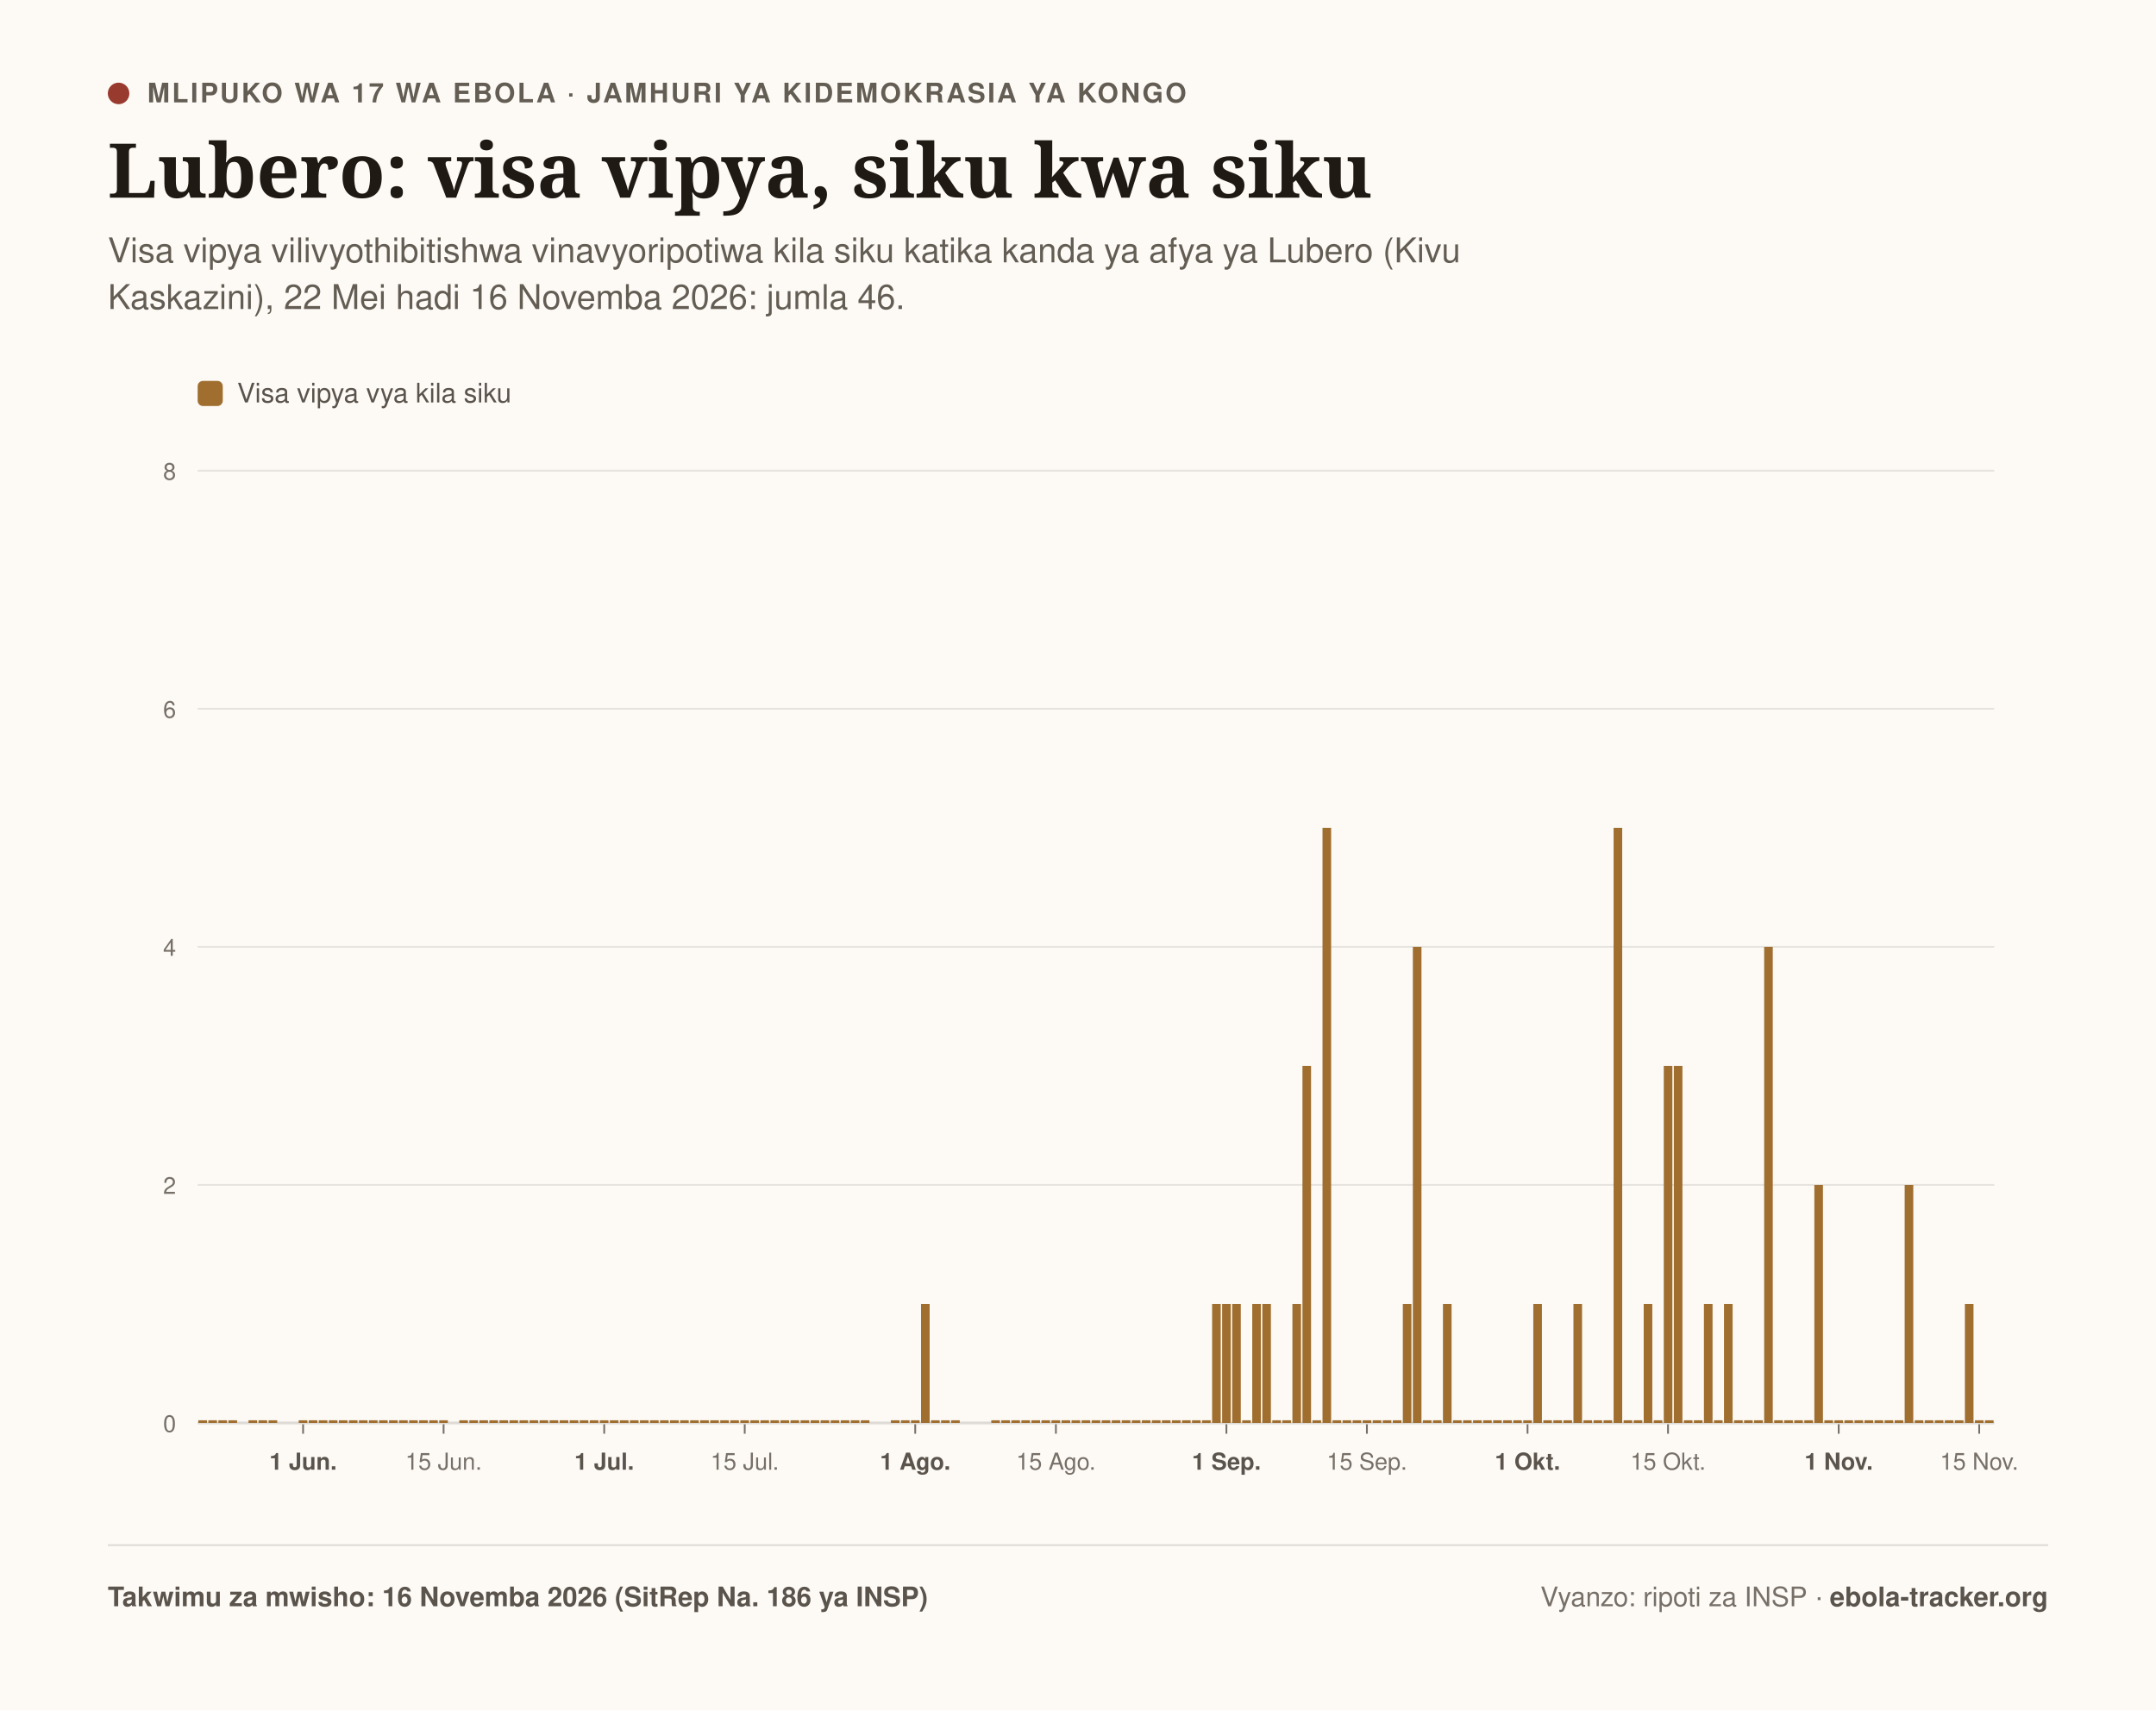
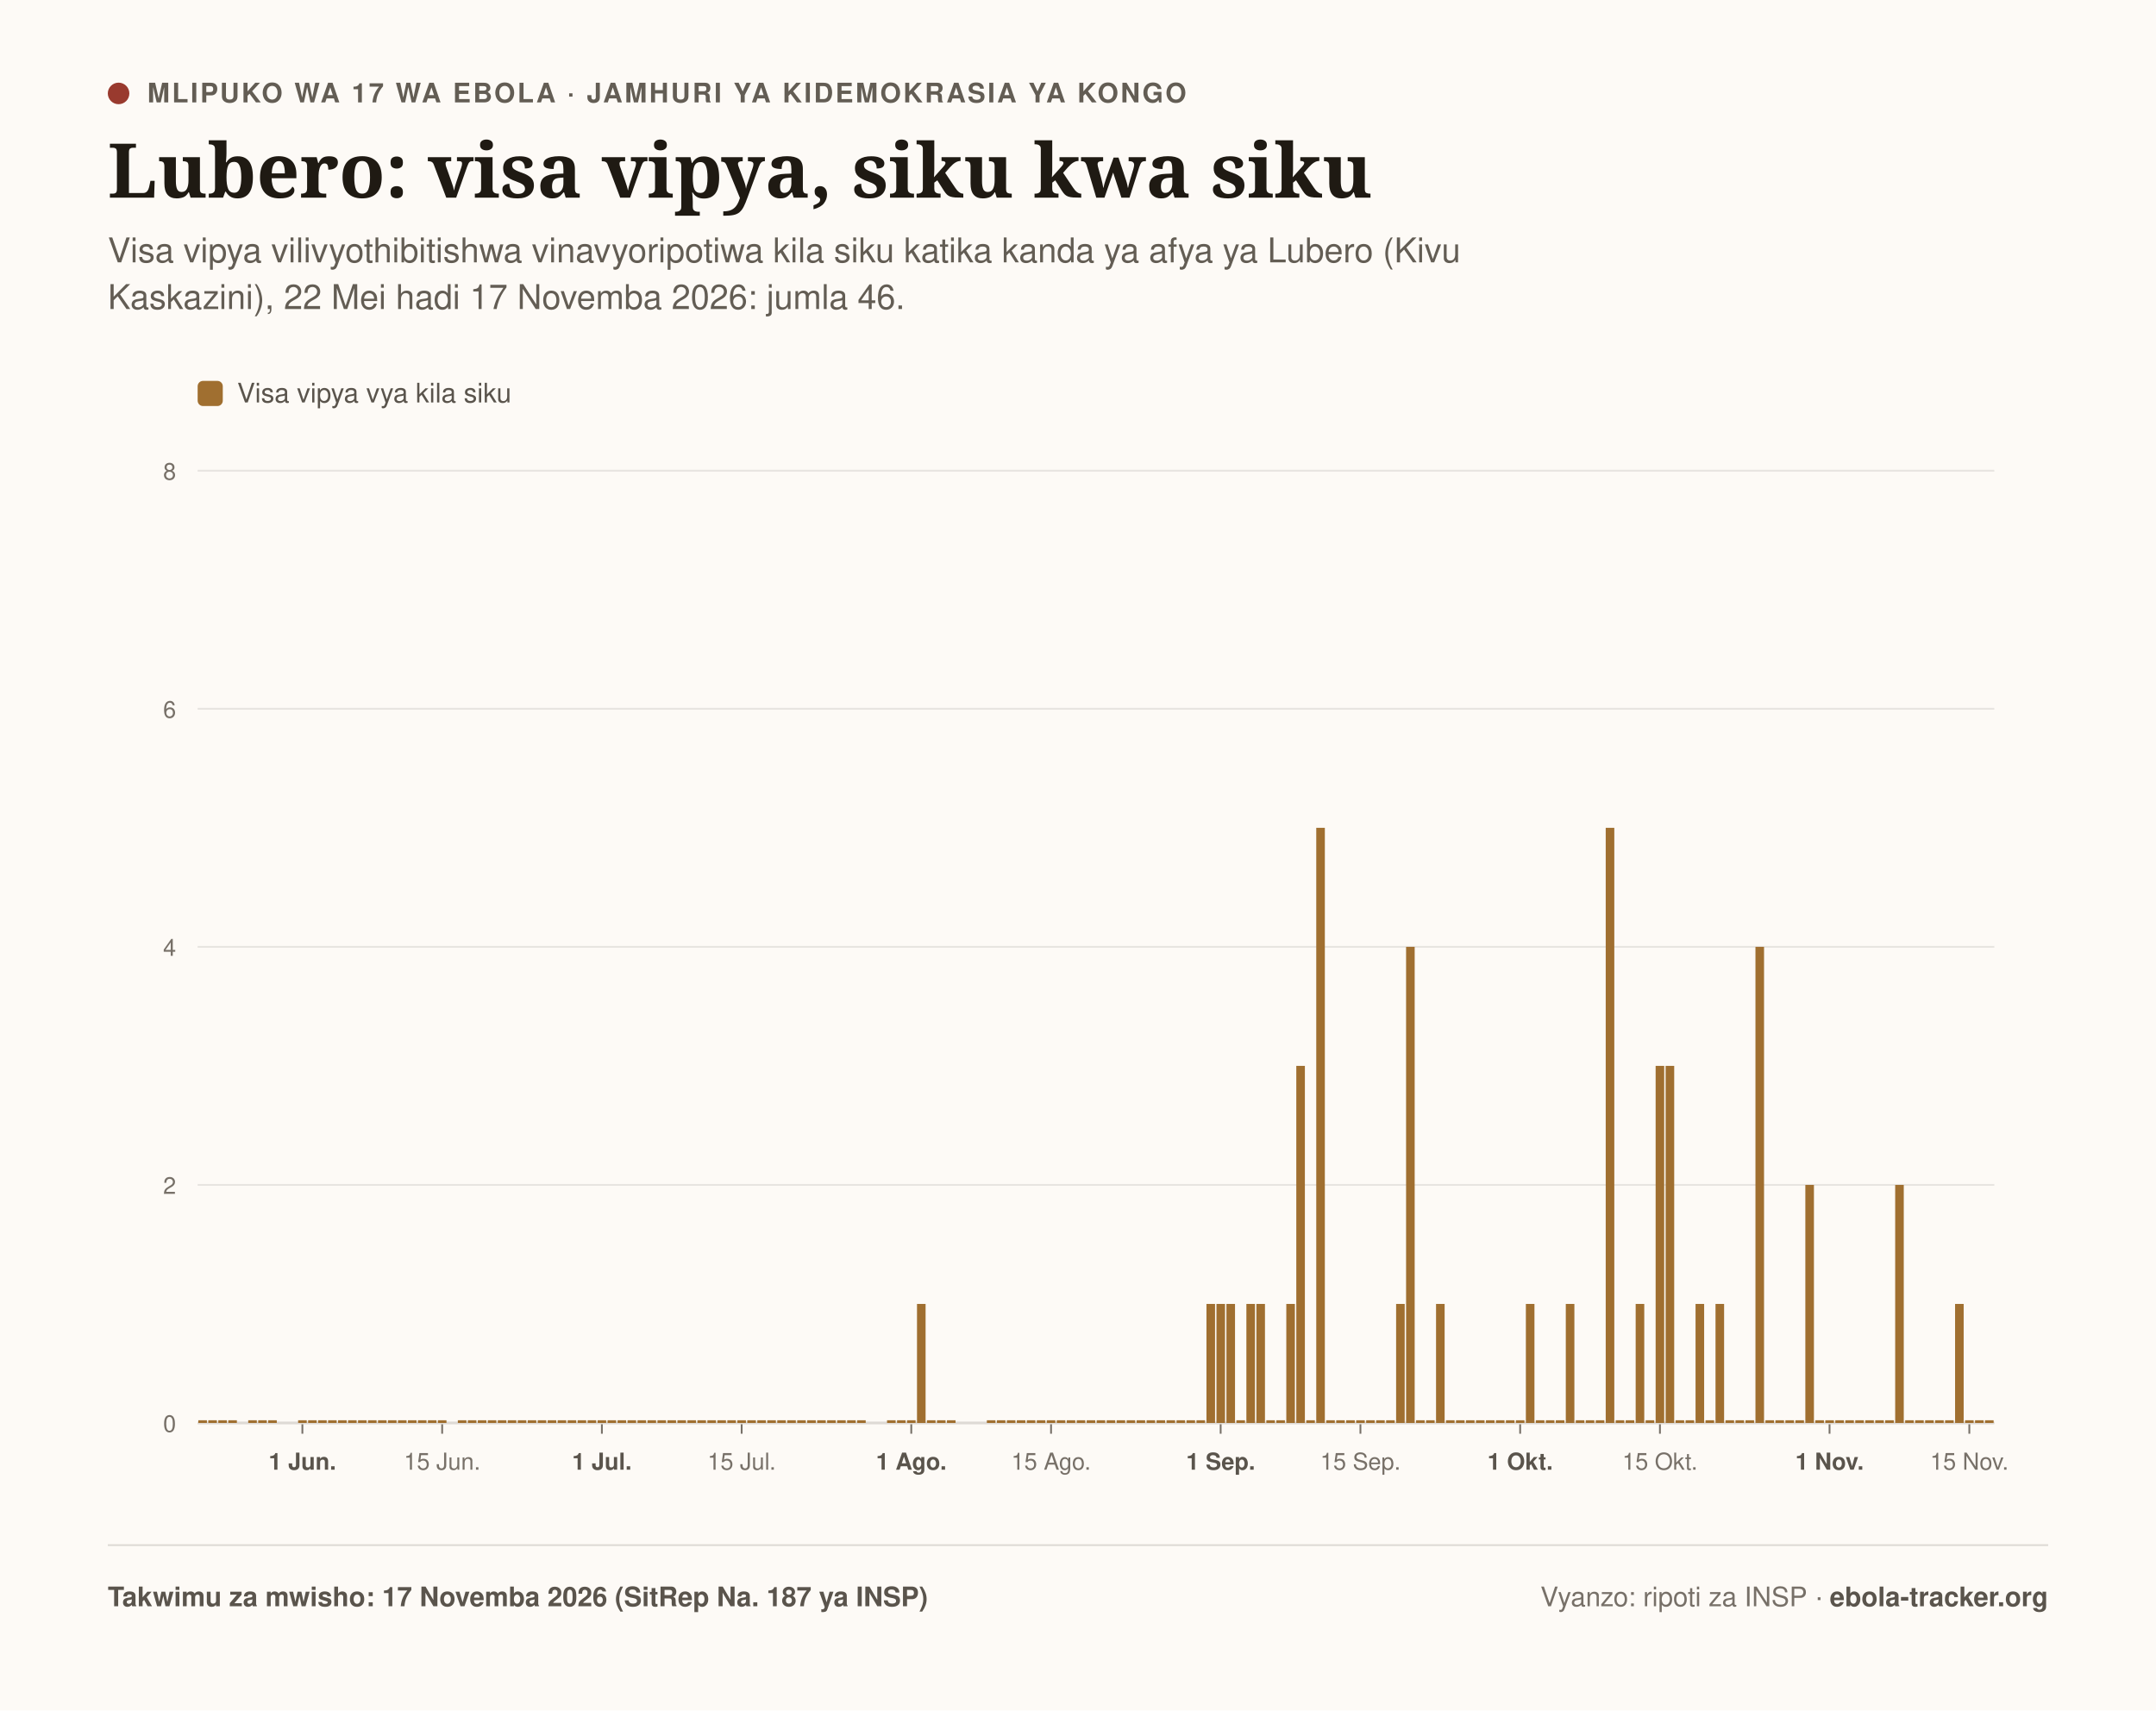
- <svg xmlns="http://www.w3.org/2000/svg" viewBox="0 0 1200 952" role="img" aria-label="Lubero: visa vipya, siku kwa siku. Visa vipya vilivyothibitishwa vinavyoripotiwa kila siku katika kanda ya afya ya Lubero (Kivu Kaskazini), 22 Mei hadi 16 Novemba 2026: jumla 46.">
+ <svg xmlns="http://www.w3.org/2000/svg" viewBox="0 0 1200 952" role="img" aria-label="Lubero: visa vipya, siku kwa siku. Visa vipya vilivyothibitishwa vinavyoripotiwa kila siku katika kanda ya afya ya Lubero (Kivu Kaskazini), 22 Mei hadi 17 Novemba 2026: jumla 46.">
  <rect width="1200" height="952" fill="#FDFAF6" />
  <circle cx="66" cy="52" r="6" fill="#993A2E" />
  <text x="82.0" y="57.0" font-family="'Public Sans',Helvetica,Arial,sans-serif" font-size="15" font-weight="700" fill="#635D54" text-anchor="start" letter-spacing=".08em">MLIPUKO WA 17 WA EBOLA · JAMHURI YA KIDEMOKRASIA YA KONGO</text>
  <text x="60.0" y="110.0" font-family="'Source Serif 4',Georgia,serif" font-size="42" font-weight="600" fill="#1F1A13" text-anchor="start">Lubero: visa vipya, siku kwa siku</text>
  <text x="60.0" y="146.0" font-family="'Public Sans',Helvetica,Arial,sans-serif" font-size="19" font-weight="400" fill="#635D54" text-anchor="start">Visa vipya vilivyothibitishwa vinavyoripotiwa kila siku katika kanda ya afya ya Lubero (Kivu</text>
-   <text x="60.0" y="172.0" font-family="'Public Sans',Helvetica,Arial,sans-serif" font-size="19" font-weight="400" fill="#635D54" text-anchor="start">Kaskazini), 22 Mei hadi 16 Novemba 2026: jumla 46.</text>
+   <text x="60.0" y="172.0" font-family="'Public Sans',Helvetica,Arial,sans-serif" font-size="19" font-weight="400" fill="#635D54" text-anchor="start">Kaskazini), 22 Mei hadi 17 Novemba 2026: jumla 46.</text>
  <rect x="110" y="212" width="14" height="14" rx="3" fill="#A06F30" />
  <text x="132.0" y="224.0" font-family="'Public Sans',Helvetica,Arial,sans-serif" font-size="15" font-weight="400" fill="#5A544C" text-anchor="start">Visa vipya vya kila siku</text>
  <line x1="110" x2="1110" y1="792.0" y2="792.0" stroke="#E7E4E0" />
  <text x="98.0" y="797.0" font-family="'Public Sans',Helvetica,Arial,sans-serif" font-size="13" font-weight="400" fill="#777068" text-anchor="end">0</text>
  <line x1="110" x2="1110" y1="659.5" y2="659.5" stroke="#E7E4E0" />
  <text x="98.0" y="664.5" font-family="'Public Sans',Helvetica,Arial,sans-serif" font-size="13" font-weight="400" fill="#777068" text-anchor="end">2</text>
  <line x1="110" x2="1110" y1="527.0" y2="527.0" stroke="#E7E4E0" />
  <text x="98.0" y="532.0" font-family="'Public Sans',Helvetica,Arial,sans-serif" font-size="13" font-weight="400" fill="#777068" text-anchor="end">4</text>
  <line x1="110" x2="1110" y1="394.5" y2="394.5" stroke="#E7E4E0" />
  <text x="98.0" y="399.5" font-family="'Public Sans',Helvetica,Arial,sans-serif" font-size="13" font-weight="400" fill="#777068" text-anchor="end">6</text>
  <line x1="110" x2="1110" y1="262.0" y2="262.0" stroke="#E7E4E0" />
  <text x="98.0" y="267.0" font-family="'Public Sans',Helvetica,Arial,sans-serif" font-size="13" font-weight="400" fill="#777068" text-anchor="end">8</text>
-   <line x1="168.7" x2="168.7" y1="792" y2="798" stroke="#777068" />
-   <text x="168.7" y="818.0" font-family="'Public Sans',Helvetica,Arial,sans-serif" font-size="13" font-weight="600" fill="#5A544C" text-anchor="middle">1 Jun.</text>
-   <line x1="246.9" x2="246.9" y1="792" y2="798" stroke="#777068" />
-   <text x="246.9" y="818.0" font-family="'Public Sans',Helvetica,Arial,sans-serif" font-size="13" font-weight="400" fill="#777068" text-anchor="middle">15 Jun.</text>
-   <line x1="336.3" x2="336.3" y1="792" y2="798" stroke="#777068" />
-   <text x="336.3" y="818.0" font-family="'Public Sans',Helvetica,Arial,sans-serif" font-size="13" font-weight="600" fill="#5A544C" text-anchor="middle">1 Jul.</text>
-   <line x1="414.5" x2="414.5" y1="792" y2="798" stroke="#777068" />
-   <text x="414.5" y="818.0" font-family="'Public Sans',Helvetica,Arial,sans-serif" font-size="13" font-weight="400" fill="#777068" text-anchor="middle">15 Jul.</text>
-   <line x1="509.4" x2="509.4" y1="792" y2="798" stroke="#777068" />
-   <text x="509.4" y="818.0" font-family="'Public Sans',Helvetica,Arial,sans-serif" font-size="13" font-weight="600" fill="#5A544C" text-anchor="middle">1 Ago.</text>
-   <line x1="587.7" x2="587.7" y1="792" y2="798" stroke="#777068" />
-   <text x="587.7" y="818.0" font-family="'Public Sans',Helvetica,Arial,sans-serif" font-size="13" font-weight="400" fill="#777068" text-anchor="middle">15 Ago.</text>
-   <line x1="682.6" x2="682.6" y1="792" y2="798" stroke="#777068" />
-   <text x="682.6" y="818.0" font-family="'Public Sans',Helvetica,Arial,sans-serif" font-size="13" font-weight="600" fill="#5A544C" text-anchor="middle">1 Sep.</text>
-   <line x1="760.8" x2="760.8" y1="792" y2="798" stroke="#777068" />
-   <text x="760.8" y="818.0" font-family="'Public Sans',Helvetica,Arial,sans-serif" font-size="13" font-weight="400" fill="#777068" text-anchor="middle">15 Sep.</text>
-   <line x1="850.2" x2="850.2" y1="792" y2="798" stroke="#777068" />
-   <text x="850.2" y="818.0" font-family="'Public Sans',Helvetica,Arial,sans-serif" font-size="13" font-weight="600" fill="#5A544C" text-anchor="middle">1 Okt.</text>
-   <line x1="928.4" x2="928.4" y1="792" y2="798" stroke="#777068" />
-   <text x="928.4" y="818.0" font-family="'Public Sans',Helvetica,Arial,sans-serif" font-size="13" font-weight="400" fill="#777068" text-anchor="middle">15 Okt.</text>
-   <line x1="1023.4" x2="1023.4" y1="792" y2="798" stroke="#777068" />
-   <text x="1023.4" y="818.0" font-family="'Public Sans',Helvetica,Arial,sans-serif" font-size="13" font-weight="600" fill="#5A544C" text-anchor="middle">1 Nov.</text>
-   <line x1="1101.6" x2="1101.6" y1="792" y2="798" stroke="#777068" />
-   <text x="1101.6" y="818.0" font-family="'Public Sans',Helvetica,Arial,sans-serif" font-size="13" font-weight="400" fill="#777068" text-anchor="middle">15 Nov.</text>
+   <line x1="168.3" x2="168.3" y1="792" y2="798" stroke="#777068" />
+   <text x="168.3" y="818.0" font-family="'Public Sans',Helvetica,Arial,sans-serif" font-size="13" font-weight="600" fill="#5A544C" text-anchor="middle">1 Jun.</text>
+   <line x1="246.1" x2="246.1" y1="792" y2="798" stroke="#777068" />
+   <text x="246.1" y="818.0" font-family="'Public Sans',Helvetica,Arial,sans-serif" font-size="13" font-weight="400" fill="#777068" text-anchor="middle">15 Jun.</text>
+   <line x1="335.0" x2="335.0" y1="792" y2="798" stroke="#777068" />
+   <text x="335.0" y="818.0" font-family="'Public Sans',Helvetica,Arial,sans-serif" font-size="13" font-weight="600" fill="#5A544C" text-anchor="middle">1 Jul.</text>
+   <line x1="412.8" x2="412.8" y1="792" y2="798" stroke="#777068" />
+   <text x="412.8" y="818.0" font-family="'Public Sans',Helvetica,Arial,sans-serif" font-size="13" font-weight="400" fill="#777068" text-anchor="middle">15 Jul.</text>
+   <line x1="507.2" x2="507.2" y1="792" y2="798" stroke="#777068" />
+   <text x="507.2" y="818.0" font-family="'Public Sans',Helvetica,Arial,sans-serif" font-size="13" font-weight="600" fill="#5A544C" text-anchor="middle">1 Ago.</text>
+   <line x1="585.0" x2="585.0" y1="792" y2="798" stroke="#777068" />
+   <text x="585.0" y="818.0" font-family="'Public Sans',Helvetica,Arial,sans-serif" font-size="13" font-weight="400" fill="#777068" text-anchor="middle">15 Ago.</text>
+   <line x1="679.4" x2="679.4" y1="792" y2="798" stroke="#777068" />
+   <text x="679.4" y="818.0" font-family="'Public Sans',Helvetica,Arial,sans-serif" font-size="13" font-weight="600" fill="#5A544C" text-anchor="middle">1 Sep.</text>
+   <line x1="757.2" x2="757.2" y1="792" y2="798" stroke="#777068" />
+   <text x="757.2" y="818.0" font-family="'Public Sans',Helvetica,Arial,sans-serif" font-size="13" font-weight="400" fill="#777068" text-anchor="middle">15 Sep.</text>
+   <line x1="846.1" x2="846.1" y1="792" y2="798" stroke="#777068" />
+   <text x="846.1" y="818.0" font-family="'Public Sans',Helvetica,Arial,sans-serif" font-size="13" font-weight="600" fill="#5A544C" text-anchor="middle">1 Okt.</text>
+   <line x1="923.9" x2="923.9" y1="792" y2="798" stroke="#777068" />
+   <text x="923.9" y="818.0" font-family="'Public Sans',Helvetica,Arial,sans-serif" font-size="13" font-weight="400" fill="#777068" text-anchor="middle">15 Okt.</text>
+   <line x1="1018.3" x2="1018.3" y1="792" y2="798" stroke="#777068" />
+   <text x="1018.3" y="818.0" font-family="'Public Sans',Helvetica,Arial,sans-serif" font-size="13" font-weight="600" fill="#5A544C" text-anchor="middle">1 Nov.</text>
+   <line x1="1096.1" x2="1096.1" y1="792" y2="798" stroke="#777068" />
+   <text x="1096.1" y="818.0" font-family="'Public Sans',Helvetica,Arial,sans-serif" font-size="13" font-weight="400" fill="#777068" text-anchor="middle">15 Nov.</text>
  <line x1="110" x2="1110" y1="792" y2="792" stroke="#DEDAD5" stroke-width="1.5" />
-   <rect x="110.39" y="790.50" width="4.80" height="1.50" fill="#A06F30" />
-   <rect x="115.98" y="790.50" width="4.80" height="1.50" fill="#A06F30" />
-   <rect x="121.56" y="790.50" width="4.80" height="1.50" fill="#A06F30" />
-   <rect x="127.15" y="790.50" width="4.80" height="1.50" fill="#A06F30" />
-   <rect x="138.32" y="790.50" width="4.80" height="1.50" fill="#A06F30" />
-   <rect x="143.91" y="790.50" width="4.80" height="1.50" fill="#A06F30" />
-   <rect x="149.50" y="790.50" width="4.80" height="1.50" fill="#A06F30" />
-   <rect x="166.26" y="790.50" width="4.80" height="1.50" fill="#A06F30" />
-   <rect x="171.84" y="790.50" width="4.80" height="1.50" fill="#A06F30" />
-   <rect x="177.43" y="790.50" width="4.80" height="1.50" fill="#A06F30" />
-   <rect x="183.02" y="790.50" width="4.80" height="1.50" fill="#A06F30" />
-   <rect x="188.60" y="790.50" width="4.80" height="1.50" fill="#A06F30" />
-   <rect x="194.19" y="790.50" width="4.80" height="1.50" fill="#A06F30" />
-   <rect x="199.78" y="790.50" width="4.80" height="1.50" fill="#A06F30" />
-   <rect x="205.36" y="790.50" width="4.80" height="1.50" fill="#A06F30" />
-   <rect x="210.95" y="790.50" width="4.80" height="1.50" fill="#A06F30" />
-   <rect x="216.54" y="790.50" width="4.80" height="1.50" fill="#A06F30" />
-   <rect x="222.12" y="790.50" width="4.80" height="1.50" fill="#A06F30" />
-   <rect x="227.71" y="790.50" width="4.80" height="1.50" fill="#A06F30" />
-   <rect x="233.30" y="790.50" width="4.80" height="1.50" fill="#A06F30" />
-   <rect x="238.88" y="790.50" width="4.80" height="1.50" fill="#A06F30" />
-   <rect x="244.47" y="790.50" width="4.80" height="1.50" fill="#A06F30" />
-   <rect x="255.64" y="790.50" width="4.80" height="1.50" fill="#A06F30" />
-   <rect x="261.23" y="790.50" width="4.80" height="1.50" fill="#A06F30" />
-   <rect x="266.82" y="790.50" width="4.80" height="1.50" fill="#A06F30" />
-   <rect x="272.40" y="790.50" width="4.80" height="1.50" fill="#A06F30" />
-   <rect x="277.99" y="790.50" width="4.80" height="1.50" fill="#A06F30" />
-   <rect x="283.58" y="790.50" width="4.80" height="1.50" fill="#A06F30" />
-   <rect x="289.16" y="790.50" width="4.80" height="1.50" fill="#A06F30" />
-   <rect x="294.75" y="790.50" width="4.80" height="1.50" fill="#A06F30" />
-   <rect x="300.34" y="790.50" width="4.80" height="1.50" fill="#A06F30" />
-   <rect x="305.92" y="790.50" width="4.80" height="1.50" fill="#A06F30" />
-   <rect x="311.51" y="790.50" width="4.80" height="1.50" fill="#A06F30" />
-   <rect x="317.09" y="790.50" width="4.80" height="1.50" fill="#A06F30" />
-   <rect x="322.68" y="790.50" width="4.80" height="1.50" fill="#A06F30" />
-   <rect x="328.27" y="790.50" width="4.80" height="1.50" fill="#A06F30" />
-   <rect x="333.85" y="790.50" width="4.80" height="1.50" fill="#A06F30" />
-   <rect x="339.44" y="790.50" width="4.80" height="1.50" fill="#A06F30" />
-   <rect x="345.03" y="790.50" width="4.80" height="1.50" fill="#A06F30" />
-   <rect x="350.61" y="790.50" width="4.80" height="1.50" fill="#A06F30" />
-   <rect x="356.20" y="790.50" width="4.80" height="1.50" fill="#A06F30" />
-   <rect x="361.79" y="790.50" width="4.80" height="1.50" fill="#A06F30" />
-   <rect x="367.37" y="790.50" width="4.80" height="1.50" fill="#A06F30" />
-   <rect x="372.96" y="790.50" width="4.80" height="1.50" fill="#A06F30" />
-   <rect x="378.55" y="790.50" width="4.80" height="1.50" fill="#A06F30" />
-   <rect x="384.13" y="790.50" width="4.80" height="1.50" fill="#A06F30" />
-   <rect x="389.72" y="790.50" width="4.80" height="1.50" fill="#A06F30" />
-   <rect x="395.31" y="790.50" width="4.80" height="1.50" fill="#A06F30" />
-   <rect x="400.89" y="790.50" width="4.80" height="1.50" fill="#A06F30" />
-   <rect x="406.48" y="790.50" width="4.80" height="1.50" fill="#A06F30" />
-   <rect x="412.07" y="790.50" width="4.80" height="1.50" fill="#A06F30" />
-   <rect x="417.65" y="790.50" width="4.80" height="1.50" fill="#A06F30" />
-   <rect x="423.24" y="790.50" width="4.80" height="1.50" fill="#A06F30" />
-   <rect x="428.83" y="790.50" width="4.80" height="1.50" fill="#A06F30" />
-   <rect x="434.41" y="790.50" width="4.80" height="1.50" fill="#A06F30" />
-   <rect x="440.00" y="790.50" width="4.80" height="1.50" fill="#A06F30" />
-   <rect x="445.59" y="790.50" width="4.80" height="1.50" fill="#A06F30" />
-   <rect x="451.17" y="790.50" width="4.80" height="1.50" fill="#A06F30" />
-   <rect x="456.76" y="790.50" width="4.80" height="1.50" fill="#A06F30" />
-   <rect x="462.35" y="790.50" width="4.80" height="1.50" fill="#A06F30" />
-   <rect x="467.93" y="790.50" width="4.80" height="1.50" fill="#A06F30" />
-   <rect x="473.52" y="790.50" width="4.80" height="1.50" fill="#A06F30" />
-   <rect x="479.11" y="790.50" width="4.80" height="1.50" fill="#A06F30" />
-   <rect x="495.87" y="790.50" width="4.80" height="1.50" fill="#A06F30" />
-   <rect x="501.45" y="790.50" width="4.80" height="1.50" fill="#A06F30" />
-   <rect x="507.04" y="790.50" width="4.80" height="1.50" fill="#A06F30" />
-   <rect x="512.63" y="725.75" width="4.80" height="66.25" fill="#A06F30" />
-   <rect x="518.21" y="790.50" width="4.80" height="1.50" fill="#A06F30" />
-   <rect x="523.80" y="790.50" width="4.80" height="1.50" fill="#A06F30" />
-   <rect x="529.39" y="790.50" width="4.80" height="1.50" fill="#A06F30" />
-   <rect x="551.73" y="790.50" width="4.80" height="1.50" fill="#A06F30" />
-   <rect x="557.32" y="790.50" width="4.80" height="1.50" fill="#A06F30" />
-   <rect x="562.91" y="790.50" width="4.80" height="1.50" fill="#A06F30" />
-   <rect x="568.49" y="790.50" width="4.80" height="1.50" fill="#A06F30" />
-   <rect x="574.08" y="790.50" width="4.80" height="1.50" fill="#A06F30" />
-   <rect x="579.66" y="790.50" width="4.80" height="1.50" fill="#A06F30" />
-   <rect x="585.25" y="790.50" width="4.80" height="1.50" fill="#A06F30" />
-   <rect x="590.84" y="790.50" width="4.80" height="1.50" fill="#A06F30" />
-   <rect x="596.42" y="790.50" width="4.80" height="1.50" fill="#A06F30" />
-   <rect x="602.01" y="790.50" width="4.80" height="1.50" fill="#A06F30" />
-   <rect x="607.60" y="790.50" width="4.80" height="1.50" fill="#A06F30" />
-   <rect x="613.18" y="790.50" width="4.80" height="1.50" fill="#A06F30" />
-   <rect x="618.77" y="790.50" width="4.80" height="1.50" fill="#A06F30" />
-   <rect x="624.36" y="790.50" width="4.80" height="1.50" fill="#A06F30" />
-   <rect x="629.94" y="790.50" width="4.80" height="1.50" fill="#A06F30" />
-   <rect x="635.53" y="790.50" width="4.80" height="1.50" fill="#A06F30" />
-   <rect x="641.12" y="790.50" width="4.80" height="1.50" fill="#A06F30" />
-   <rect x="646.70" y="790.50" width="4.80" height="1.50" fill="#A06F30" />
-   <rect x="652.29" y="790.50" width="4.80" height="1.50" fill="#A06F30" />
-   <rect x="657.88" y="790.50" width="4.80" height="1.50" fill="#A06F30" />
-   <rect x="663.46" y="790.50" width="4.80" height="1.50" fill="#A06F30" />
-   <rect x="669.05" y="790.50" width="4.80" height="1.50" fill="#A06F30" />
-   <rect x="674.64" y="725.75" width="4.80" height="66.25" fill="#A06F30" />
-   <rect x="680.22" y="725.75" width="4.80" height="66.25" fill="#A06F30" />
-   <rect x="685.81" y="725.75" width="4.80" height="66.25" fill="#A06F30" />
-   <rect x="691.40" y="790.50" width="4.80" height="1.50" fill="#A06F30" />
-   <rect x="696.98" y="725.75" width="4.80" height="66.25" fill="#A06F30" />
-   <rect x="702.57" y="725.75" width="4.80" height="66.25" fill="#A06F30" />
-   <rect x="708.16" y="790.50" width="4.80" height="1.50" fill="#A06F30" />
-   <rect x="713.74" y="790.50" width="4.80" height="1.50" fill="#A06F30" />
-   <rect x="719.33" y="725.75" width="4.80" height="66.25" fill="#A06F30" />
-   <rect x="724.92" y="593.25" width="4.80" height="198.75" fill="#A06F30" />
-   <rect x="730.50" y="790.50" width="4.80" height="1.50" fill="#A06F30" />
-   <rect x="736.09" y="460.75" width="4.80" height="331.25" fill="#A06F30" />
-   <rect x="741.68" y="790.50" width="4.80" height="1.50" fill="#A06F30" />
-   <rect x="747.26" y="790.50" width="4.80" height="1.50" fill="#A06F30" />
-   <rect x="752.85" y="790.50" width="4.80" height="1.50" fill="#A06F30" />
-   <rect x="758.44" y="790.50" width="4.80" height="1.50" fill="#A06F30" />
-   <rect x="764.02" y="790.50" width="4.80" height="1.50" fill="#A06F30" />
-   <rect x="769.61" y="790.50" width="4.80" height="1.50" fill="#A06F30" />
-   <rect x="775.20" y="790.50" width="4.80" height="1.50" fill="#A06F30" />
-   <rect x="780.78" y="725.75" width="4.80" height="66.25" fill="#A06F30" />
-   <rect x="786.37" y="527.00" width="4.80" height="265.00" fill="#A06F30" />
-   <rect x="791.96" y="790.50" width="4.80" height="1.50" fill="#A06F30" />
-   <rect x="797.54" y="790.50" width="4.80" height="1.50" fill="#A06F30" />
-   <rect x="803.13" y="725.75" width="4.80" height="66.25" fill="#A06F30" />
-   <rect x="808.72" y="790.50" width="4.80" height="1.50" fill="#A06F30" />
-   <rect x="814.30" y="790.50" width="4.80" height="1.50" fill="#A06F30" />
-   <rect x="819.89" y="790.50" width="4.80" height="1.50" fill="#A06F30" />
-   <rect x="825.47" y="790.50" width="4.80" height="1.50" fill="#A06F30" />
-   <rect x="831.06" y="790.50" width="4.80" height="1.50" fill="#A06F30" />
-   <rect x="836.65" y="790.50" width="4.80" height="1.50" fill="#A06F30" />
-   <rect x="842.23" y="790.50" width="4.80" height="1.50" fill="#A06F30" />
-   <rect x="847.82" y="790.50" width="4.80" height="1.50" fill="#A06F30" />
-   <rect x="853.41" y="725.75" width="4.80" height="66.25" fill="#A06F30" />
-   <rect x="858.99" y="790.50" width="4.80" height="1.50" fill="#A06F30" />
-   <rect x="864.58" y="790.50" width="4.80" height="1.50" fill="#A06F30" />
-   <rect x="870.17" y="790.50" width="4.80" height="1.50" fill="#A06F30" />
-   <rect x="875.75" y="725.75" width="4.80" height="66.25" fill="#A06F30" />
-   <rect x="881.34" y="790.50" width="4.80" height="1.50" fill="#A06F30" />
-   <rect x="886.93" y="790.50" width="4.80" height="1.50" fill="#A06F30" />
-   <rect x="892.51" y="790.50" width="4.80" height="1.50" fill="#A06F30" />
-   <rect x="898.10" y="460.75" width="4.80" height="331.25" fill="#A06F30" />
-   <rect x="903.69" y="790.50" width="4.80" height="1.50" fill="#A06F30" />
-   <rect x="909.27" y="790.50" width="4.80" height="1.50" fill="#A06F30" />
-   <rect x="914.86" y="725.75" width="4.80" height="66.25" fill="#A06F30" />
-   <rect x="920.45" y="790.50" width="4.80" height="1.50" fill="#A06F30" />
-   <rect x="926.03" y="593.25" width="4.80" height="198.75" fill="#A06F30" />
-   <rect x="931.62" y="593.25" width="4.80" height="198.75" fill="#A06F30" />
-   <rect x="937.21" y="790.50" width="4.80" height="1.50" fill="#A06F30" />
-   <rect x="942.79" y="790.50" width="4.80" height="1.50" fill="#A06F30" />
-   <rect x="948.38" y="725.75" width="4.80" height="66.25" fill="#A06F30" />
-   <rect x="953.97" y="790.50" width="4.80" height="1.50" fill="#A06F30" />
-   <rect x="959.55" y="725.75" width="4.80" height="66.25" fill="#A06F30" />
-   <rect x="965.14" y="790.50" width="4.80" height="1.50" fill="#A06F30" />
-   <rect x="970.73" y="790.50" width="4.80" height="1.50" fill="#A06F30" />
-   <rect x="976.31" y="790.50" width="4.80" height="1.50" fill="#A06F30" />
-   <rect x="981.90" y="527.00" width="4.80" height="265.00" fill="#A06F30" />
-   <rect x="987.49" y="790.50" width="4.80" height="1.50" fill="#A06F30" />
-   <rect x="993.07" y="790.50" width="4.80" height="1.50" fill="#A06F30" />
-   <rect x="998.66" y="790.50" width="4.80" height="1.50" fill="#A06F30" />
-   <rect x="1004.25" y="790.50" width="4.80" height="1.50" fill="#A06F30" />
-   <rect x="1009.83" y="659.50" width="4.80" height="132.50" fill="#A06F30" />
-   <rect x="1015.42" y="790.50" width="4.80" height="1.50" fill="#A06F30" />
-   <rect x="1021.01" y="790.50" width="4.80" height="1.50" fill="#A06F30" />
-   <rect x="1026.59" y="790.50" width="4.80" height="1.50" fill="#A06F30" />
-   <rect x="1032.18" y="790.50" width="4.80" height="1.50" fill="#A06F30" />
-   <rect x="1037.77" y="790.50" width="4.80" height="1.50" fill="#A06F30" />
-   <rect x="1043.35" y="790.50" width="4.80" height="1.50" fill="#A06F30" />
-   <rect x="1048.94" y="790.50" width="4.80" height="1.50" fill="#A06F30" />
-   <rect x="1054.53" y="790.50" width="4.80" height="1.50" fill="#A06F30" />
-   <rect x="1060.11" y="659.50" width="4.80" height="132.50" fill="#A06F30" />
-   <rect x="1065.70" y="790.50" width="4.80" height="1.50" fill="#A06F30" />
-   <rect x="1071.28" y="790.50" width="4.80" height="1.50" fill="#A06F30" />
-   <rect x="1076.87" y="790.50" width="4.80" height="1.50" fill="#A06F30" />
-   <rect x="1082.46" y="790.50" width="4.80" height="1.50" fill="#A06F30" />
-   <rect x="1088.04" y="790.50" width="4.80" height="1.50" fill="#A06F30" />
-   <rect x="1093.63" y="725.75" width="4.80" height="66.25" fill="#A06F30" />
-   <rect x="1099.22" y="790.50" width="4.80" height="1.50" fill="#A06F30" />
-   <rect x="1104.80" y="790.50" width="4.80" height="1.50" fill="#A06F30" />
+   <rect x="110.39" y="790.50" width="4.78" height="1.50" fill="#A06F30" />
+   <rect x="115.94" y="790.50" width="4.78" height="1.50" fill="#A06F30" />
+   <rect x="121.50" y="790.50" width="4.78" height="1.50" fill="#A06F30" />
+   <rect x="127.06" y="790.50" width="4.78" height="1.50" fill="#A06F30" />
+   <rect x="138.17" y="790.50" width="4.78" height="1.50" fill="#A06F30" />
+   <rect x="143.72" y="790.50" width="4.78" height="1.50" fill="#A06F30" />
+   <rect x="149.28" y="790.50" width="4.78" height="1.50" fill="#A06F30" />
+   <rect x="165.94" y="790.50" width="4.78" height="1.50" fill="#A06F30" />
+   <rect x="171.50" y="790.50" width="4.78" height="1.50" fill="#A06F30" />
+   <rect x="177.06" y="790.50" width="4.78" height="1.50" fill="#A06F30" />
+   <rect x="182.61" y="790.50" width="4.78" height="1.50" fill="#A06F30" />
+   <rect x="188.17" y="790.50" width="4.78" height="1.50" fill="#A06F30" />
+   <rect x="193.72" y="790.50" width="4.78" height="1.50" fill="#A06F30" />
+   <rect x="199.28" y="790.50" width="4.78" height="1.50" fill="#A06F30" />
+   <rect x="204.83" y="790.50" width="4.78" height="1.50" fill="#A06F30" />
+   <rect x="210.39" y="790.50" width="4.78" height="1.50" fill="#A06F30" />
+   <rect x="215.94" y="790.50" width="4.78" height="1.50" fill="#A06F30" />
+   <rect x="221.50" y="790.50" width="4.78" height="1.50" fill="#A06F30" />
+   <rect x="227.06" y="790.50" width="4.78" height="1.50" fill="#A06F30" />
+   <rect x="232.61" y="790.50" width="4.78" height="1.50" fill="#A06F30" />
+   <rect x="238.17" y="790.50" width="4.78" height="1.50" fill="#A06F30" />
+   <rect x="243.72" y="790.50" width="4.78" height="1.50" fill="#A06F30" />
+   <rect x="254.83" y="790.50" width="4.78" height="1.50" fill="#A06F30" />
+   <rect x="260.39" y="790.50" width="4.78" height="1.50" fill="#A06F30" />
+   <rect x="265.94" y="790.50" width="4.78" height="1.50" fill="#A06F30" />
+   <rect x="271.50" y="790.50" width="4.78" height="1.50" fill="#A06F30" />
+   <rect x="277.06" y="790.50" width="4.78" height="1.50" fill="#A06F30" />
+   <rect x="282.61" y="790.50" width="4.78" height="1.50" fill="#A06F30" />
+   <rect x="288.17" y="790.50" width="4.78" height="1.50" fill="#A06F30" />
+   <rect x="293.72" y="790.50" width="4.78" height="1.50" fill="#A06F30" />
+   <rect x="299.28" y="790.50" width="4.78" height="1.50" fill="#A06F30" />
+   <rect x="304.83" y="790.50" width="4.78" height="1.50" fill="#A06F30" />
+   <rect x="310.39" y="790.50" width="4.78" height="1.50" fill="#A06F30" />
+   <rect x="315.94" y="790.50" width="4.78" height="1.50" fill="#A06F30" />
+   <rect x="321.50" y="790.50" width="4.78" height="1.50" fill="#A06F30" />
+   <rect x="327.06" y="790.50" width="4.78" height="1.50" fill="#A06F30" />
+   <rect x="332.61" y="790.50" width="4.78" height="1.50" fill="#A06F30" />
+   <rect x="338.17" y="790.50" width="4.78" height="1.50" fill="#A06F30" />
+   <rect x="343.72" y="790.50" width="4.78" height="1.50" fill="#A06F30" />
+   <rect x="349.28" y="790.50" width="4.78" height="1.50" fill="#A06F30" />
+   <rect x="354.83" y="790.50" width="4.78" height="1.50" fill="#A06F30" />
+   <rect x="360.39" y="790.50" width="4.78" height="1.50" fill="#A06F30" />
+   <rect x="365.94" y="790.50" width="4.78" height="1.50" fill="#A06F30" />
+   <rect x="371.50" y="790.50" width="4.78" height="1.50" fill="#A06F30" />
+   <rect x="377.06" y="790.50" width="4.78" height="1.50" fill="#A06F30" />
+   <rect x="382.61" y="790.50" width="4.78" height="1.50" fill="#A06F30" />
+   <rect x="388.17" y="790.50" width="4.78" height="1.50" fill="#A06F30" />
+   <rect x="393.72" y="790.50" width="4.78" height="1.50" fill="#A06F30" />
+   <rect x="399.28" y="790.50" width="4.78" height="1.50" fill="#A06F30" />
+   <rect x="404.83" y="790.50" width="4.78" height="1.50" fill="#A06F30" />
+   <rect x="410.39" y="790.50" width="4.78" height="1.50" fill="#A06F30" />
+   <rect x="415.94" y="790.50" width="4.78" height="1.50" fill="#A06F30" />
+   <rect x="421.50" y="790.50" width="4.78" height="1.50" fill="#A06F30" />
+   <rect x="427.06" y="790.50" width="4.78" height="1.50" fill="#A06F30" />
+   <rect x="432.61" y="790.50" width="4.78" height="1.50" fill="#A06F30" />
+   <rect x="438.17" y="790.50" width="4.78" height="1.50" fill="#A06F30" />
+   <rect x="443.72" y="790.50" width="4.78" height="1.50" fill="#A06F30" />
+   <rect x="449.28" y="790.50" width="4.78" height="1.50" fill="#A06F30" />
+   <rect x="454.83" y="790.50" width="4.78" height="1.50" fill="#A06F30" />
+   <rect x="460.39" y="790.50" width="4.78" height="1.50" fill="#A06F30" />
+   <rect x="465.94" y="790.50" width="4.78" height="1.50" fill="#A06F30" />
+   <rect x="471.50" y="790.50" width="4.78" height="1.50" fill="#A06F30" />
+   <rect x="477.06" y="790.50" width="4.78" height="1.50" fill="#A06F30" />
+   <rect x="493.72" y="790.50" width="4.78" height="1.50" fill="#A06F30" />
+   <rect x="499.28" y="790.50" width="4.78" height="1.50" fill="#A06F30" />
+   <rect x="504.83" y="790.50" width="4.78" height="1.50" fill="#A06F30" />
+   <rect x="510.39" y="725.75" width="4.78" height="66.25" fill="#A06F30" />
+   <rect x="515.94" y="790.50" width="4.78" height="1.50" fill="#A06F30" />
+   <rect x="521.50" y="790.50" width="4.78" height="1.50" fill="#A06F30" />
+   <rect x="527.06" y="790.50" width="4.78" height="1.50" fill="#A06F30" />
+   <rect x="549.28" y="790.50" width="4.78" height="1.50" fill="#A06F30" />
+   <rect x="554.83" y="790.50" width="4.78" height="1.50" fill="#A06F30" />
+   <rect x="560.39" y="790.50" width="4.78" height="1.50" fill="#A06F30" />
+   <rect x="565.94" y="790.50" width="4.78" height="1.50" fill="#A06F30" />
+   <rect x="571.50" y="790.50" width="4.78" height="1.50" fill="#A06F30" />
+   <rect x="577.06" y="790.50" width="4.78" height="1.50" fill="#A06F30" />
+   <rect x="582.61" y="790.50" width="4.78" height="1.50" fill="#A06F30" />
+   <rect x="588.17" y="790.50" width="4.78" height="1.50" fill="#A06F30" />
+   <rect x="593.72" y="790.50" width="4.78" height="1.50" fill="#A06F30" />
+   <rect x="599.28" y="790.50" width="4.78" height="1.50" fill="#A06F30" />
+   <rect x="604.83" y="790.50" width="4.78" height="1.50" fill="#A06F30" />
+   <rect x="610.39" y="790.50" width="4.78" height="1.50" fill="#A06F30" />
+   <rect x="615.94" y="790.50" width="4.78" height="1.50" fill="#A06F30" />
+   <rect x="621.50" y="790.50" width="4.78" height="1.50" fill="#A06F30" />
+   <rect x="627.06" y="790.50" width="4.78" height="1.50" fill="#A06F30" />
+   <rect x="632.61" y="790.50" width="4.78" height="1.50" fill="#A06F30" />
+   <rect x="638.17" y="790.50" width="4.78" height="1.50" fill="#A06F30" />
+   <rect x="643.72" y="790.50" width="4.78" height="1.50" fill="#A06F30" />
+   <rect x="649.28" y="790.50" width="4.78" height="1.50" fill="#A06F30" />
+   <rect x="654.83" y="790.50" width="4.78" height="1.50" fill="#A06F30" />
+   <rect x="660.39" y="790.50" width="4.78" height="1.50" fill="#A06F30" />
+   <rect x="665.94" y="790.50" width="4.78" height="1.50" fill="#A06F30" />
+   <rect x="671.50" y="725.75" width="4.78" height="66.25" fill="#A06F30" />
+   <rect x="677.06" y="725.75" width="4.78" height="66.25" fill="#A06F30" />
+   <rect x="682.61" y="725.75" width="4.78" height="66.25" fill="#A06F30" />
+   <rect x="688.17" y="790.50" width="4.78" height="1.50" fill="#A06F30" />
+   <rect x="693.72" y="725.75" width="4.78" height="66.25" fill="#A06F30" />
+   <rect x="699.28" y="725.75" width="4.78" height="66.25" fill="#A06F30" />
+   <rect x="704.83" y="790.50" width="4.78" height="1.50" fill="#A06F30" />
+   <rect x="710.39" y="790.50" width="4.78" height="1.50" fill="#A06F30" />
+   <rect x="715.94" y="725.75" width="4.78" height="66.25" fill="#A06F30" />
+   <rect x="721.50" y="593.25" width="4.78" height="198.75" fill="#A06F30" />
+   <rect x="727.06" y="790.50" width="4.78" height="1.50" fill="#A06F30" />
+   <rect x="732.61" y="460.75" width="4.78" height="331.25" fill="#A06F30" />
+   <rect x="738.17" y="790.50" width="4.78" height="1.50" fill="#A06F30" />
+   <rect x="743.72" y="790.50" width="4.78" height="1.50" fill="#A06F30" />
+   <rect x="749.28" y="790.50" width="4.78" height="1.50" fill="#A06F30" />
+   <rect x="754.83" y="790.50" width="4.78" height="1.50" fill="#A06F30" />
+   <rect x="760.39" y="790.50" width="4.78" height="1.50" fill="#A06F30" />
+   <rect x="765.94" y="790.50" width="4.78" height="1.50" fill="#A06F30" />
+   <rect x="771.50" y="790.50" width="4.78" height="1.50" fill="#A06F30" />
+   <rect x="777.06" y="725.75" width="4.78" height="66.25" fill="#A06F30" />
+   <rect x="782.61" y="527.00" width="4.78" height="265.00" fill="#A06F30" />
+   <rect x="788.17" y="790.50" width="4.78" height="1.50" fill="#A06F30" />
+   <rect x="793.72" y="790.50" width="4.78" height="1.50" fill="#A06F30" />
+   <rect x="799.28" y="725.75" width="4.78" height="66.25" fill="#A06F30" />
+   <rect x="804.83" y="790.50" width="4.78" height="1.50" fill="#A06F30" />
+   <rect x="810.39" y="790.50" width="4.78" height="1.50" fill="#A06F30" />
+   <rect x="815.94" y="790.50" width="4.78" height="1.50" fill="#A06F30" />
+   <rect x="821.50" y="790.50" width="4.78" height="1.50" fill="#A06F30" />
+   <rect x="827.06" y="790.50" width="4.78" height="1.50" fill="#A06F30" />
+   <rect x="832.61" y="790.50" width="4.78" height="1.50" fill="#A06F30" />
+   <rect x="838.17" y="790.50" width="4.78" height="1.50" fill="#A06F30" />
+   <rect x="843.72" y="790.50" width="4.78" height="1.50" fill="#A06F30" />
+   <rect x="849.28" y="725.75" width="4.78" height="66.25" fill="#A06F30" />
+   <rect x="854.83" y="790.50" width="4.78" height="1.50" fill="#A06F30" />
+   <rect x="860.39" y="790.50" width="4.78" height="1.50" fill="#A06F30" />
+   <rect x="865.94" y="790.50" width="4.78" height="1.50" fill="#A06F30" />
+   <rect x="871.50" y="725.75" width="4.78" height="66.25" fill="#A06F30" />
+   <rect x="877.06" y="790.50" width="4.78" height="1.50" fill="#A06F30" />
+   <rect x="882.61" y="790.50" width="4.78" height="1.50" fill="#A06F30" />
+   <rect x="888.17" y="790.50" width="4.78" height="1.50" fill="#A06F30" />
+   <rect x="893.72" y="460.75" width="4.78" height="331.25" fill="#A06F30" />
+   <rect x="899.28" y="790.50" width="4.78" height="1.50" fill="#A06F30" />
+   <rect x="904.83" y="790.50" width="4.78" height="1.50" fill="#A06F30" />
+   <rect x="910.39" y="725.75" width="4.78" height="66.25" fill="#A06F30" />
+   <rect x="915.94" y="790.50" width="4.78" height="1.50" fill="#A06F30" />
+   <rect x="921.50" y="593.25" width="4.78" height="198.75" fill="#A06F30" />
+   <rect x="927.06" y="593.25" width="4.78" height="198.75" fill="#A06F30" />
+   <rect x="932.61" y="790.50" width="4.78" height="1.50" fill="#A06F30" />
+   <rect x="938.17" y="790.50" width="4.78" height="1.50" fill="#A06F30" />
+   <rect x="943.72" y="725.75" width="4.78" height="66.25" fill="#A06F30" />
+   <rect x="949.28" y="790.50" width="4.78" height="1.50" fill="#A06F30" />
+   <rect x="954.83" y="725.75" width="4.78" height="66.25" fill="#A06F30" />
+   <rect x="960.39" y="790.50" width="4.78" height="1.50" fill="#A06F30" />
+   <rect x="965.94" y="790.50" width="4.78" height="1.50" fill="#A06F30" />
+   <rect x="971.50" y="790.50" width="4.78" height="1.50" fill="#A06F30" />
+   <rect x="977.06" y="527.00" width="4.78" height="265.00" fill="#A06F30" />
+   <rect x="982.61" y="790.50" width="4.78" height="1.50" fill="#A06F30" />
+   <rect x="988.17" y="790.50" width="4.78" height="1.50" fill="#A06F30" />
+   <rect x="993.72" y="790.50" width="4.78" height="1.50" fill="#A06F30" />
+   <rect x="999.28" y="790.50" width="4.78" height="1.50" fill="#A06F30" />
+   <rect x="1004.83" y="659.50" width="4.78" height="132.50" fill="#A06F30" />
+   <rect x="1010.39" y="790.50" width="4.78" height="1.50" fill="#A06F30" />
+   <rect x="1015.94" y="790.50" width="4.78" height="1.50" fill="#A06F30" />
+   <rect x="1021.50" y="790.50" width="4.78" height="1.50" fill="#A06F30" />
+   <rect x="1027.06" y="790.50" width="4.78" height="1.50" fill="#A06F30" />
+   <rect x="1032.61" y="790.50" width="4.78" height="1.50" fill="#A06F30" />
+   <rect x="1038.17" y="790.50" width="4.78" height="1.50" fill="#A06F30" />
+   <rect x="1043.72" y="790.50" width="4.78" height="1.50" fill="#A06F30" />
+   <rect x="1049.28" y="790.50" width="4.78" height="1.50" fill="#A06F30" />
+   <rect x="1054.83" y="659.50" width="4.78" height="132.50" fill="#A06F30" />
+   <rect x="1060.39" y="790.50" width="4.78" height="1.50" fill="#A06F30" />
+   <rect x="1065.94" y="790.50" width="4.78" height="1.50" fill="#A06F30" />
+   <rect x="1071.50" y="790.50" width="4.78" height="1.50" fill="#A06F30" />
+   <rect x="1077.06" y="790.50" width="4.78" height="1.50" fill="#A06F30" />
+   <rect x="1082.61" y="790.50" width="4.78" height="1.50" fill="#A06F30" />
+   <rect x="1088.17" y="725.75" width="4.78" height="66.25" fill="#A06F30" />
+   <rect x="1093.72" y="790.50" width="4.78" height="1.50" fill="#A06F30" />
+   <rect x="1099.28" y="790.50" width="4.78" height="1.50" fill="#A06F30" />
+   <rect x="1104.83" y="790.50" width="4.78" height="1.50" fill="#A06F30" />
  <line x1="60" x2="1140" y1="860" y2="860" stroke="#DEDAD5" />
-   <text x="60.0" y="894.0" font-family="'Public Sans',Helvetica,Arial,sans-serif" font-size="15" font-weight="600" fill="#5A544C" text-anchor="start">Takwimu za mwisho: 16 Novemba 2026 (SitRep Na. 186 ya INSP)</text>
+   <text x="60.0" y="894.0" font-family="'Public Sans',Helvetica,Arial,sans-serif" font-size="15" font-weight="600" fill="#5A544C" text-anchor="start">Takwimu za mwisho: 17 Novemba 2026 (SitRep Na. 187 ya INSP)</text>
  <text x="1140" y="894" text-anchor="end" font-family="'Public Sans',Helvetica,Arial,sans-serif" font-size="15" fill="#777068">Vyanzo: ripoti za INSP · <tspan font-weight="700" fill="#5A544C">ebola-tracker.org</tspan>
  </text>
</svg>
